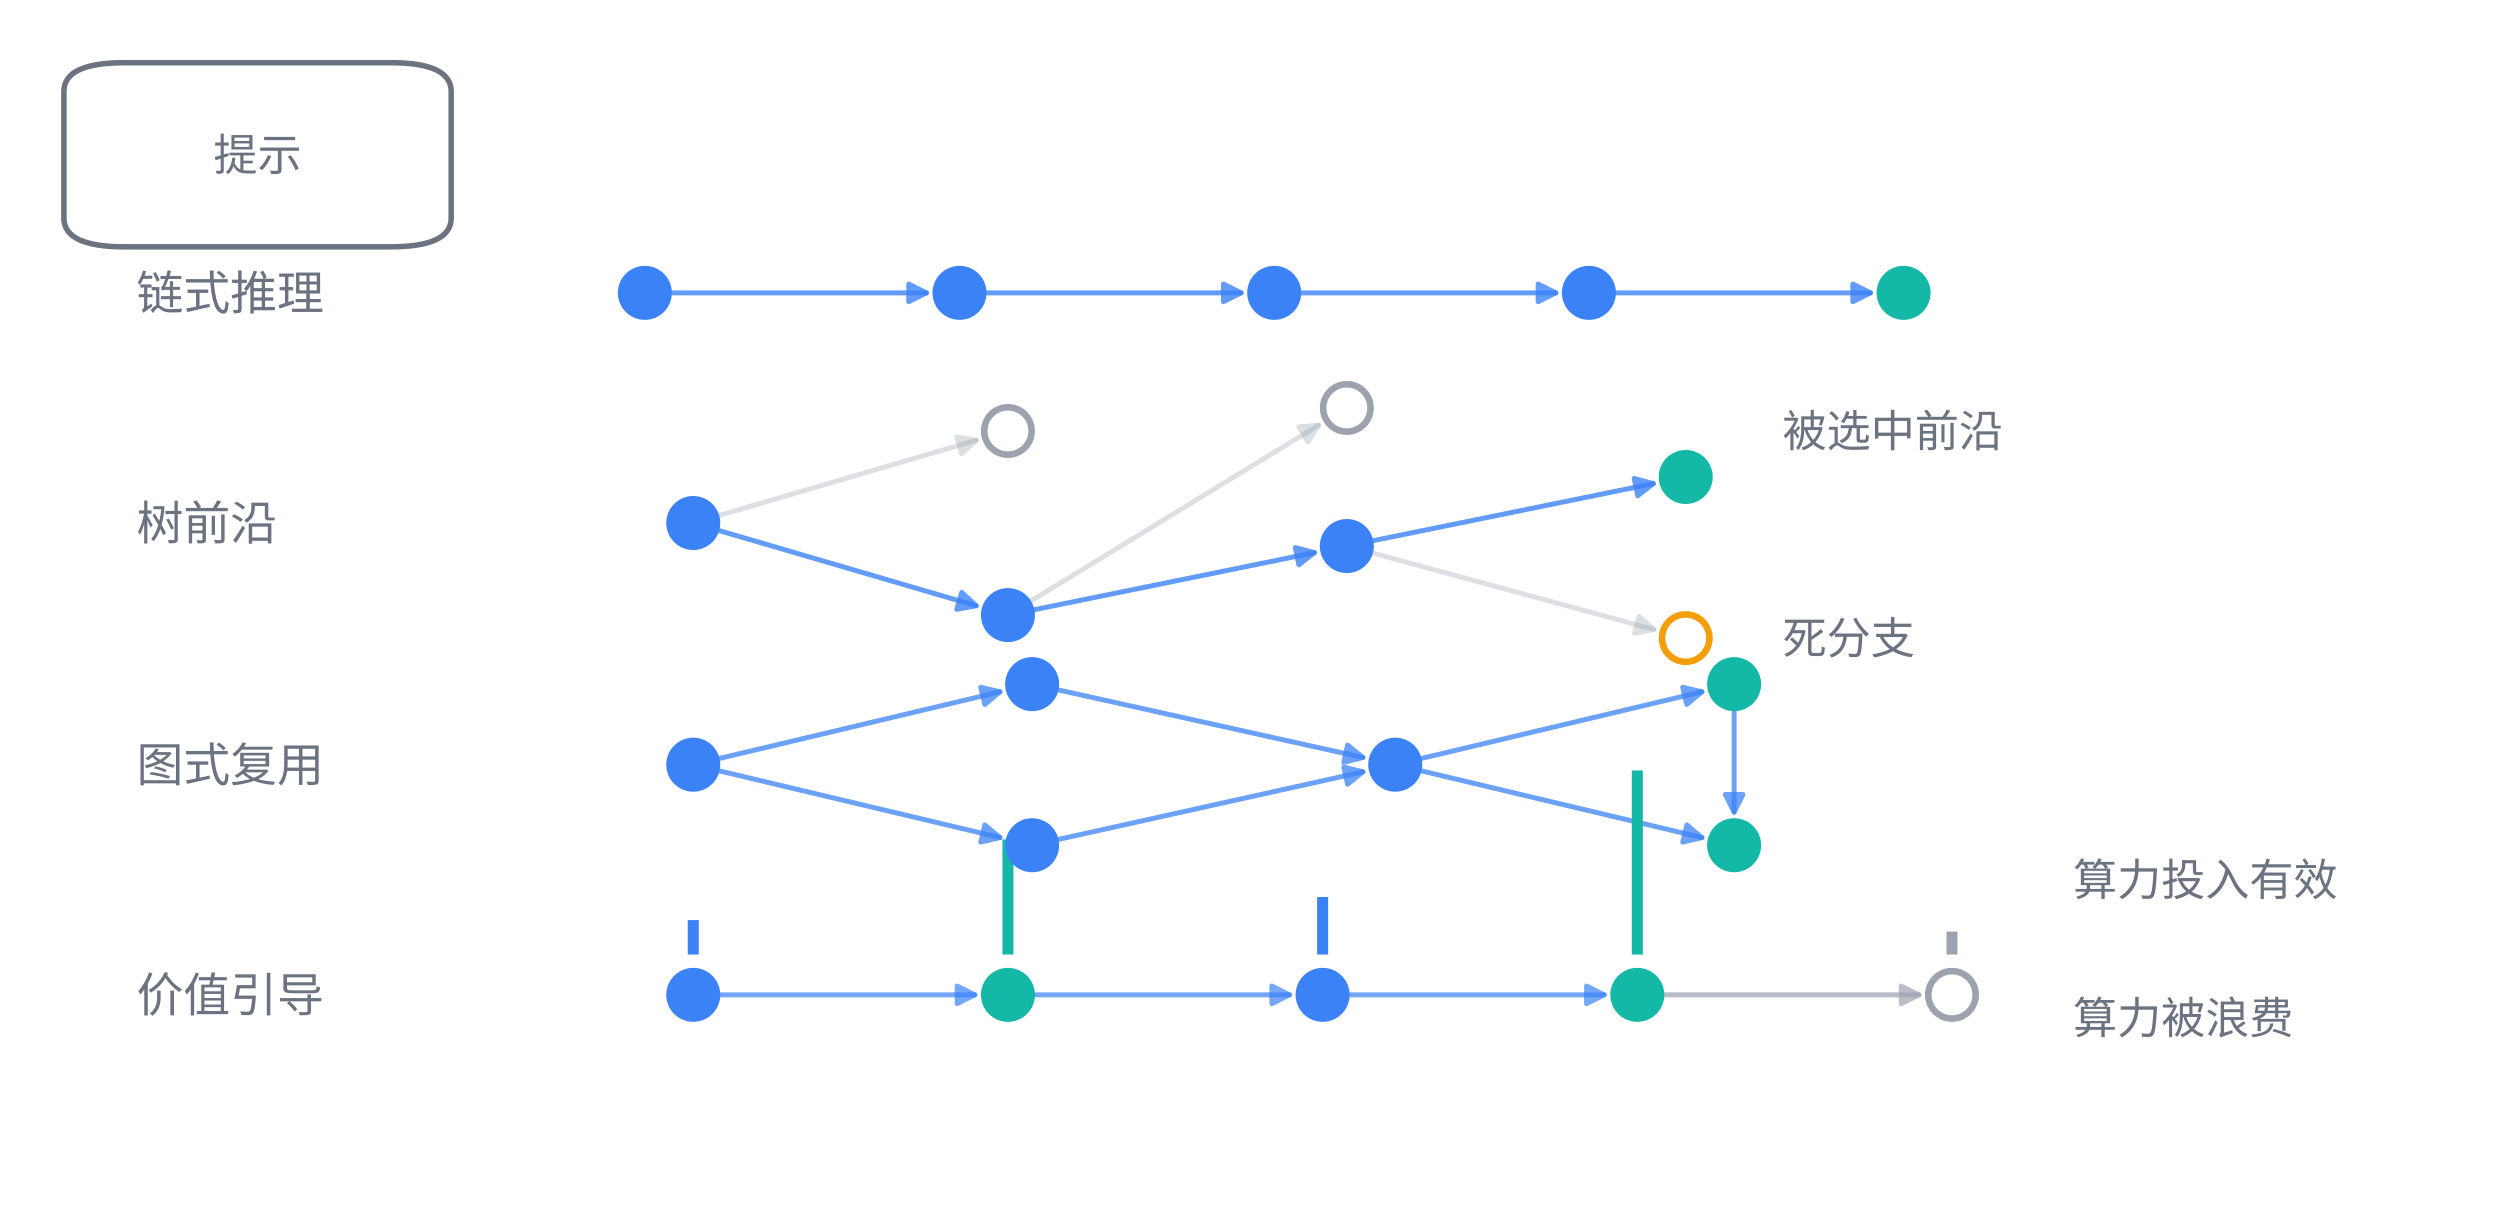
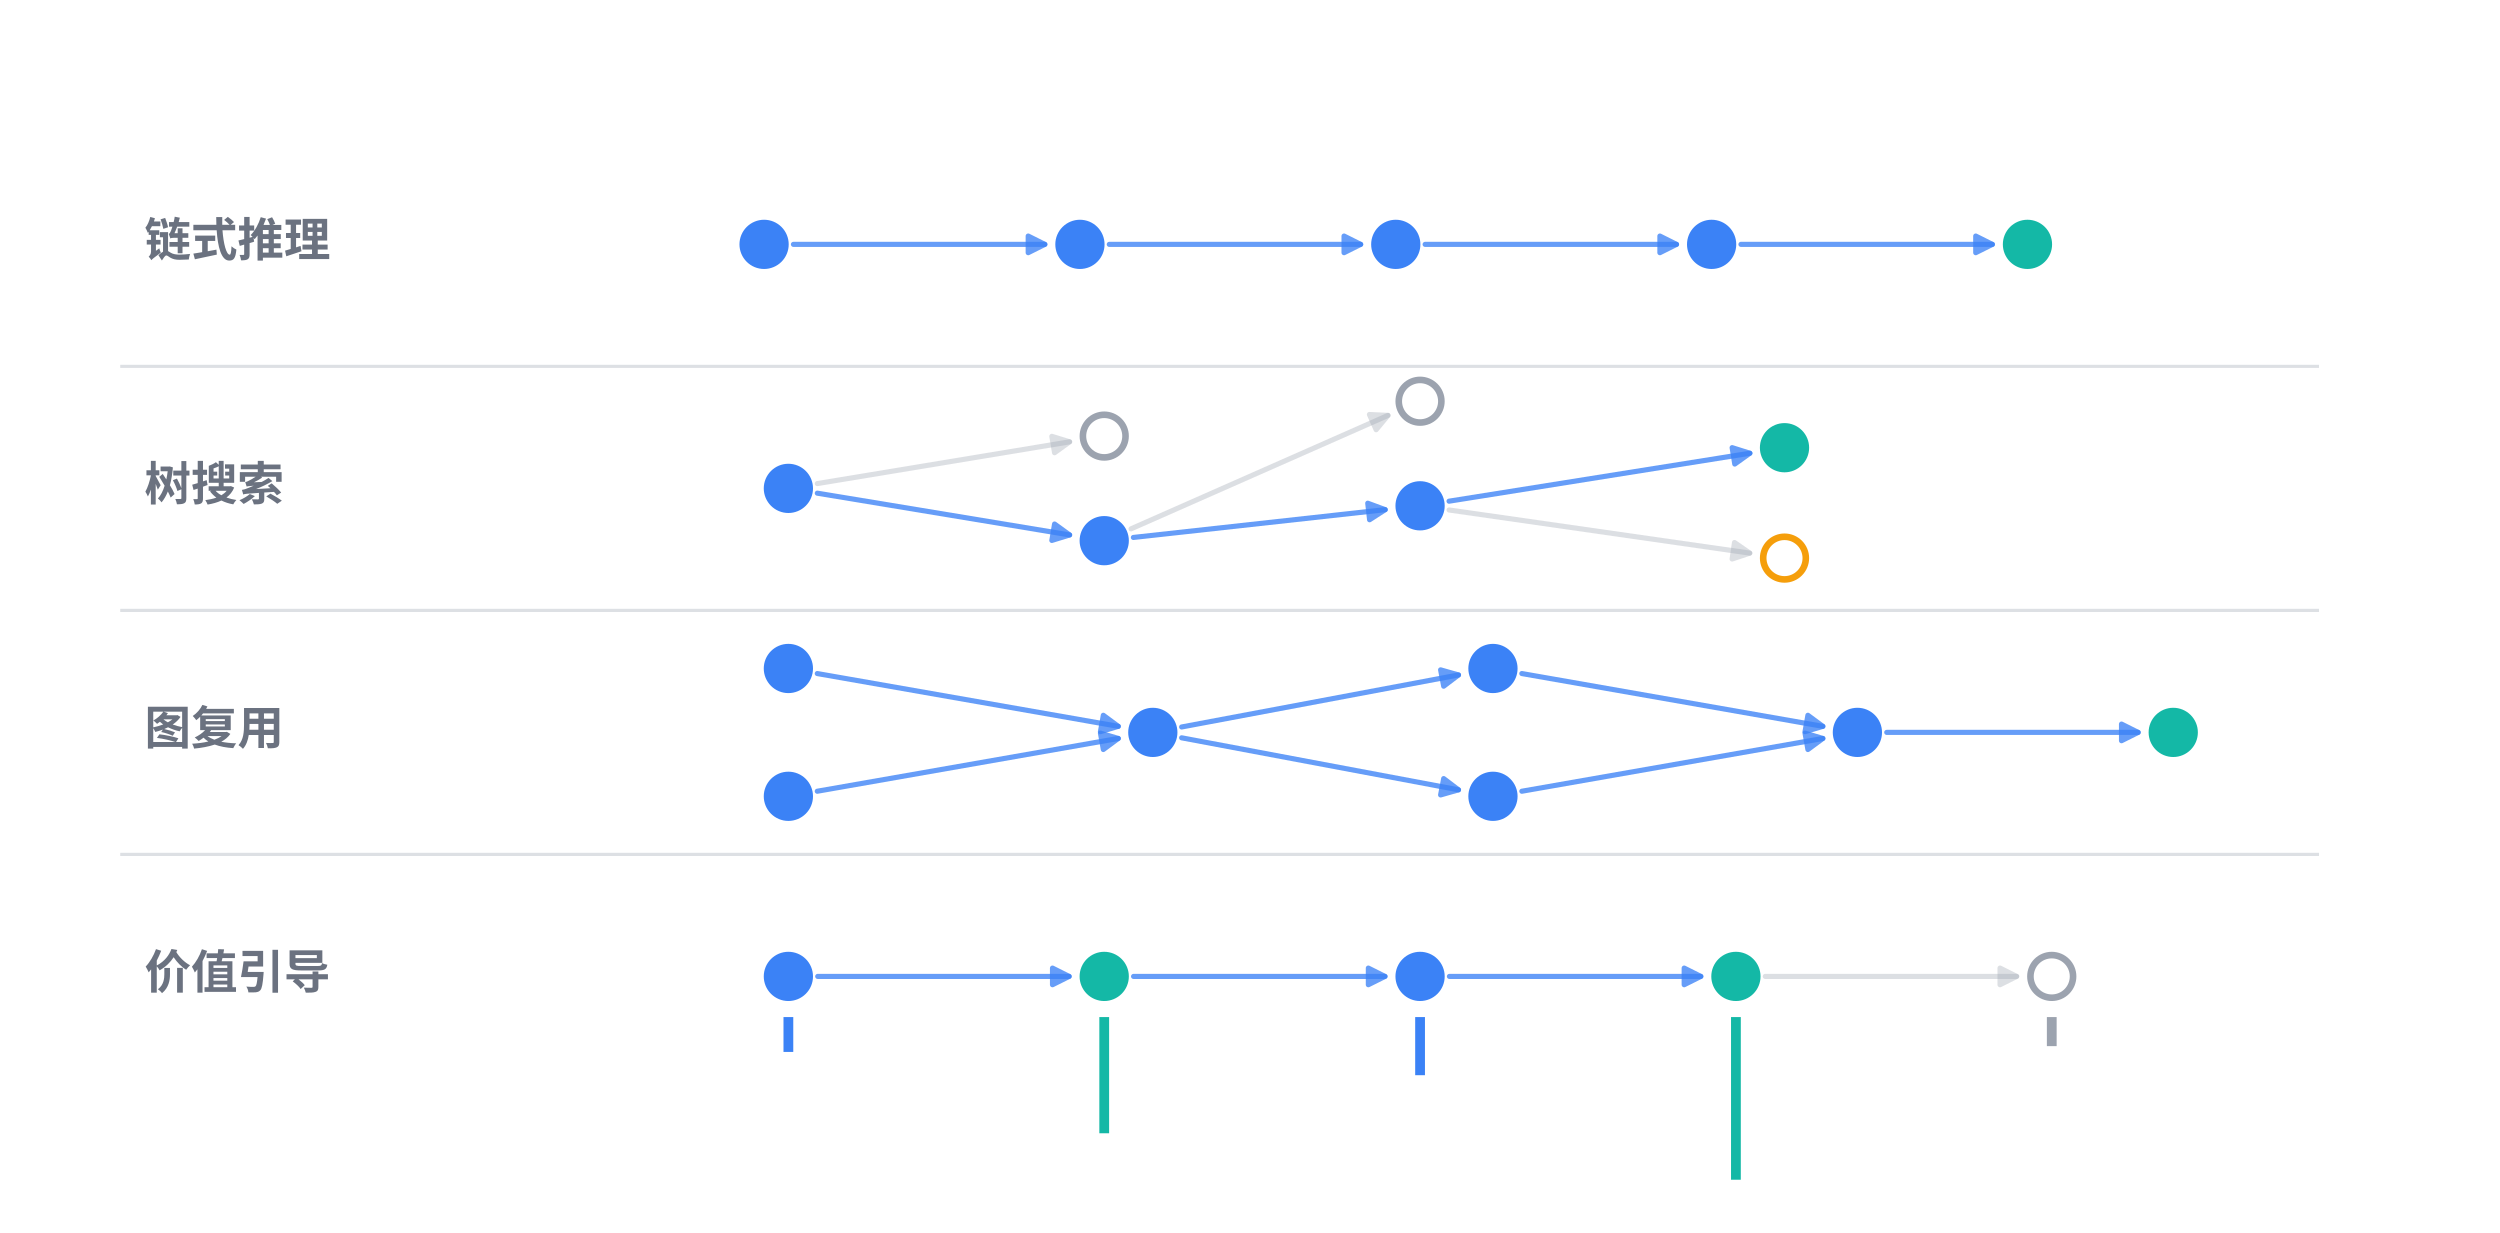
- <svg xmlns="http://www.w3.org/2000/svg" xmlns:xlink="http://www.w3.org/1999/xlink" width="453.6pt" height="223.2pt" viewBox="0 0 453.6 223.2" version="1.1">
+ <svg xmlns="http://www.w3.org/2000/svg" xmlns:xlink="http://www.w3.org/1999/xlink" width="511.2pt" height="252pt" viewBox="0 0 511.2 252" version="1.1">
  <defs>
    <style type="text/css">*{stroke-linejoin: round; stroke-linecap: butt}</style>
  </defs>
  <g id="figure_1">
    <g id="patch_1">
-       <path d="M 0 223.2 L 453.6 223.2 L 453.6 0 L 0 0 L 0 223.2 z " style="fill: none" />
+       <path d="M 0 252 L 511.2 252 L 511.2 0 L 0 0 L 0 252 z " style="fill: none" />
    </g>
    <g id="axes_1">
+       <g id="LineCollection_1">
+         <path d="M 24.588 74.916 L 474.192 74.916 " clip-path="url(#pc2c313f5b4)" style="fill: none; stroke: #d1d5db; stroke-opacity: 0.75; stroke-width: 0.65" />
+       </g>
+       <g id="LineCollection_2">
+         <path d="M 24.588 124.812 L 474.192 124.812 " clip-path="url(#pc2c313f5b4)" style="fill: none; stroke: #d1d5db; stroke-opacity: 0.75; stroke-width: 0.65" />
+       </g>
+       <g id="LineCollection_3">
+         <path d="M 24.588 174.708 L 474.192 174.708 " clip-path="url(#pc2c313f5b4)" style="fill: none; stroke: #d1d5db; stroke-opacity: 0.75; stroke-width: 0.65" />
+       </g>
      <g id="patch_2">
-         <path d="M 22.572 44.784 L 70.884 44.784 Q 81.864 44.784 81.864 39.564 L 81.864 16.596 Q 81.864 11.376 70.884 11.376 L 22.572 11.376 Q 11.592 11.376 11.592 16.596 L 11.592 39.564 Q 11.592 44.784 22.572 44.784 L 22.572 44.784 z " clip-path="url(#pc32563b560)" style="fill: none; stroke: #6b7280; stroke-linejoin: miter" />
+         <path d="M 162.244 49.968 Q 188.532 49.968 213.647 49.968 " clip-path="url(#pc2c313f5b4)" style="fill: none; opacity: 0.78; stroke: #3b82f6; stroke-width: 1.05; stroke-linecap: round" />
+         <path d="M 210.247 48.268 L 213.647 49.968 L 210.247 51.668 z " clip-path="url(#pc2c313f5b4)" style="fill: #3b82f6; opacity: 0.78; stroke: #3b82f6; stroke-width: 1.05; stroke-linecap: round" />
      </g>
      <g id="patch_3">
-         <path d="M 122.001 53.136 Q 145.548 53.136 168.088 53.136 " clip-path="url(#pc32563b560)" style="fill: none; opacity: 0.8; stroke: #3b82f6; stroke-width: 0.9; stroke-linecap: round" />
-         <path d="M 164.888 51.536 L 168.088 53.136 L 164.888 54.736 z " clip-path="url(#pc32563b560)" style="fill: #3b82f6; opacity: 0.8; stroke: #3b82f6; stroke-width: 0.9; stroke-linecap: round" />
+         <path d="M 226.828 49.968 Q 253.116 49.968 278.231 49.968 " clip-path="url(#pc2c313f5b4)" style="fill: none; opacity: 0.78; stroke: #3b82f6; stroke-width: 1.05; stroke-linecap: round" />
+         <path d="M 274.831 48.268 L 278.231 49.968 L 274.831 51.668 z " clip-path="url(#pc2c313f5b4)" style="fill: #3b82f6; opacity: 0.78; stroke: #3b82f6; stroke-width: 1.05; stroke-linecap: round" />
      </g>
      <g id="patch_4">
-         <path d="M 179.097 53.136 Q 202.644 53.136 225.184 53.136 " clip-path="url(#pc32563b560)" style="fill: none; opacity: 0.8; stroke: #3b82f6; stroke-width: 0.9; stroke-linecap: round" />
-         <path d="M 221.984 51.536 L 225.184 53.136 L 221.984 54.736 z " clip-path="url(#pc32563b560)" style="fill: #3b82f6; opacity: 0.8; stroke: #3b82f6; stroke-width: 0.9; stroke-linecap: round" />
+         <path d="M 291.412 49.968 Q 317.7 49.968 342.815 49.968 " clip-path="url(#pc2c313f5b4)" style="fill: none; opacity: 0.78; stroke: #3b82f6; stroke-width: 1.05; stroke-linecap: round" />
+         <path d="M 339.415 48.268 L 342.815 49.968 L 339.415 51.668 z " clip-path="url(#pc2c313f5b4)" style="fill: #3b82f6; opacity: 0.78; stroke: #3b82f6; stroke-width: 1.05; stroke-linecap: round" />
      </g>
      <g id="patch_5">
-         <path d="M 236.193 53.136 Q 259.74 53.136 282.28 53.136 " clip-path="url(#pc32563b560)" style="fill: none; opacity: 0.8; stroke: #3b82f6; stroke-width: 0.9; stroke-linecap: round" />
-         <path d="M 279.08 51.536 L 282.28 53.136 L 279.08 54.736 z " clip-path="url(#pc32563b560)" style="fill: #3b82f6; opacity: 0.8; stroke: #3b82f6; stroke-width: 0.9; stroke-linecap: round" />
+         <path d="M 355.996 49.968 Q 382.284 49.968 407.399 49.968 " clip-path="url(#pc2c313f5b4)" style="fill: none; opacity: 0.78; stroke: #3b82f6; stroke-width: 1.05; stroke-linecap: round" />
+         <path d="M 403.999 48.268 L 407.399 49.968 L 403.999 51.668 z " clip-path="url(#pc2c313f5b4)" style="fill: #3b82f6; opacity: 0.78; stroke: #3b82f6; stroke-width: 1.05; stroke-linecap: round" />
      </g>
      <g id="patch_6">
-         <path d="M 293.289 53.136 Q 316.836 53.136 339.376 53.136 " clip-path="url(#pc32563b560)" style="fill: none; opacity: 0.8; stroke: #3b82f6; stroke-width: 0.9; stroke-linecap: round" />
-         <path d="M 336.176 51.536 L 339.376 53.136 L 336.176 54.736 z " clip-path="url(#pc32563b560)" style="fill: #3b82f6; opacity: 0.8; stroke: #3b82f6; stroke-width: 0.9; stroke-linecap: round" />
+         <path d="M 167.125 98.884 Q 193.499 94.518 218.715 90.344 " clip-path="url(#pc2c313f5b4)" style="fill: none; opacity: 0.35; stroke: #9ca3af; stroke-width: 1.05; stroke-linecap: round" />
+         <path d="M 215.083 89.222 L 218.715 90.344 L 215.638 92.576 z " clip-path="url(#pc2c313f5b4)" style="fill: #9ca3af; opacity: 0.35; stroke: #9ca3af; stroke-width: 1.05; stroke-linecap: round" />
      </g>
      <g id="patch_7">
-         <path d="M 130.583 93.492 Q 154.333 86.544 177.117 79.878 " clip-path="url(#pc32563b560)" style="fill: none; opacity: 0.35; stroke: #9ca3af; stroke-width: 0.9; stroke-linecap: round" />
-         <path d="M 173.596 79.241 L 177.117 79.878 L 174.495 82.312 z " clip-path="url(#pc32563b560)" style="fill: #9ca3af; opacity: 0.35; stroke: #9ca3af; stroke-width: 0.9; stroke-linecap: round" />
+         <path d="M 167.125 100.844 Q 193.499 105.21 218.715 109.384 " clip-path="url(#pc2c313f5b4)" style="fill: none; opacity: 0.78; stroke: #3b82f6; stroke-width: 1.05; stroke-linecap: round" />
+         <path d="M 215.638 107.152 L 218.715 109.384 L 215.083 110.506 z " clip-path="url(#pc2c313f5b4)" style="fill: #3b82f6; opacity: 0.78; stroke: #3b82f6; stroke-width: 1.05; stroke-linecap: round" />
      </g>
      <g id="patch_8">
-         <path d="M 130.583 96.3 Q 154.333 103.248 177.117 109.914 " clip-path="url(#pc32563b560)" style="fill: none; opacity: 0.8; stroke: #3b82f6; stroke-width: 0.9; stroke-linecap: round" />
-         <path d="M 174.495 107.48 L 177.117 109.914 L 173.596 110.551 z " clip-path="url(#pc32563b560)" style="fill: #3b82f6; opacity: 0.8; stroke: #3b82f6; stroke-width: 0.9; stroke-linecap: round" />
+         <path d="M 231.283 108.132 Q 258.087 96.299 283.816 84.94 " clip-path="url(#pc2c313f5b4)" style="fill: none; opacity: 0.35; stroke: #9ca3af; stroke-width: 1.05; stroke-linecap: round" />
+         <path d="M 280.019 84.758 L 283.816 84.94 L 281.392 87.868 z " clip-path="url(#pc2c313f5b4)" style="fill: #9ca3af; opacity: 0.35; stroke: #9ca3af; stroke-width: 1.05; stroke-linecap: round" />
      </g>
      <g id="patch_9">
-         <path d="M 187.147 108.992 Q 213.625 92.807 239.245 77.147 " clip-path="url(#pc32563b560)" style="fill: none; opacity: 0.35; stroke: #9ca3af; stroke-width: 0.9; stroke-linecap: round" />
-         <path d="M 235.68 77.451 L 239.245 77.147 L 237.349 80.181 z " clip-path="url(#pc32563b560)" style="fill: #9ca3af; opacity: 0.35; stroke: #9ca3af; stroke-width: 0.9; stroke-linecap: round" />
+         <path d="M 231.756 109.898 Q 258.084 106.992 283.245 104.215 " clip-path="url(#pc2c313f5b4)" style="fill: none; opacity: 0.78; stroke: #3b82f6; stroke-width: 1.05; stroke-linecap: round" />
+         <path d="M 279.679 102.898 L 283.245 104.215 L 280.052 106.278 z " clip-path="url(#pc2c313f5b4)" style="fill: #3b82f6; opacity: 0.78; stroke: #3b82f6; stroke-width: 1.05; stroke-linecap: round" />
      </g>
      <g id="patch_10">
-         <path d="M 187.778 110.602 Q 213.622 105.336 238.481 100.272 " clip-path="url(#pc32563b560)" style="fill: none; opacity: 0.8; stroke: #3b82f6; stroke-width: 0.9; stroke-linecap: round" />
-         <path d="M 235.026 99.343 L 238.481 100.272 L 235.665 102.478 z " clip-path="url(#pc32563b560)" style="fill: #3b82f6; opacity: 0.8; stroke: #3b82f6; stroke-width: 0.9; stroke-linecap: round" />
+         <path d="M 296.302 102.483 Q 327.637 97.488 357.813 92.677 " clip-path="url(#pc2c313f5b4)" style="fill: none; opacity: 0.78; stroke: #3b82f6; stroke-width: 1.05; stroke-linecap: round" />
+         <path d="M 354.187 91.534 L 357.813 92.677 L 354.723 94.891 z " clip-path="url(#pc2c313f5b4)" style="fill: #3b82f6; opacity: 0.78; stroke: #3b82f6; stroke-width: 1.05; stroke-linecap: round" />
      </g>
      <g id="patch_11">
-         <path d="M 249.266 98.074 Q 275.11 92.808 299.969 87.744 " clip-path="url(#pc32563b560)" style="fill: none; opacity: 0.8; stroke: #3b82f6; stroke-width: 0.9; stroke-linecap: round" />
-         <path d="M 296.514 86.815 L 299.969 87.744 L 297.153 89.95 z " clip-path="url(#pc32563b560)" style="fill: #3b82f6; opacity: 0.8; stroke: #3b82f6; stroke-width: 0.9; stroke-linecap: round" />
+         <path d="M 296.312 104.28 Q 327.634 108.774 357.794 113.101 " clip-path="url(#pc2c313f5b4)" style="fill: none; opacity: 0.35; stroke: #9ca3af; stroke-width: 1.05; stroke-linecap: round" />
+         <path d="M 354.67 110.935 L 357.794 113.101 L 354.187 114.301 z " clip-path="url(#pc2c313f5b4)" style="fill: #9ca3af; opacity: 0.35; stroke: #9ca3af; stroke-width: 1.05; stroke-linecap: round" />
      </g>
      <g id="patch_12">
-         <path d="M 249.191 100.382 Q 275.111 107.424 300.06 114.202 " clip-path="url(#pc32563b560)" style="fill: none; opacity: 0.35; stroke: #9ca3af; stroke-width: 0.9; stroke-linecap: round" />
-         <path d="M 297.392 111.819 L 300.06 114.202 L 296.553 114.907 z " clip-path="url(#pc32563b560)" style="fill: #9ca3af; opacity: 0.35; stroke: #9ca3af; stroke-width: 0.9; stroke-linecap: round" />
+         <path d="M 167.116 137.728 Q 198.468 143.226 228.663 148.521 " clip-path="url(#pc2c313f5b4)" style="fill: none; opacity: 0.78; stroke: #3b82f6; stroke-width: 1.05; stroke-linecap: round" />
+         <path d="M 225.608 146.259 L 228.663 148.521 L 225.02 149.608 z " clip-path="url(#pc2c313f5b4)" style="fill: #3b82f6; opacity: 0.78; stroke: #3b82f6; stroke-width: 1.05; stroke-linecap: round" />
      </g>
      <g id="patch_13">
-         <path d="M 130.652 137.587 Q 156.531 131.435 181.431 125.517 " clip-path="url(#pc32563b560)" style="fill: none; opacity: 0.75; stroke: #3b82f6; stroke-width: 0.9; stroke-linecap: round" />
-         <path d="M 177.947 124.7 L 181.431 125.517 L 178.687 127.813 z " clip-path="url(#pc32563b560)" style="fill: #3b82f6; opacity: 0.75; stroke: #3b82f6; stroke-width: 0.9; stroke-linecap: round" />
+         <path d="M 167.116 161.792 Q 198.468 156.294 228.663 150.999 " clip-path="url(#pc2c313f5b4)" style="fill: none; opacity: 0.78; stroke: #3b82f6; stroke-width: 1.05; stroke-linecap: round" />
+         <path d="M 225.02 149.912 L 228.663 150.999 L 225.608 153.261 z " clip-path="url(#pc2c313f5b4)" style="fill: #3b82f6; opacity: 0.78; stroke: #3b82f6; stroke-width: 1.05; stroke-linecap: round" />
      </g>
      <g id="patch_14">
-         <path d="M 130.652 139.901 Q 156.531 146.053 181.431 151.971 " clip-path="url(#pc32563b560)" style="fill: none; opacity: 0.75; stroke: #3b82f6; stroke-width: 0.9; stroke-linecap: round" />
-         <path d="M 178.687 149.675 L 181.431 151.971 L 177.947 152.788 z " clip-path="url(#pc32563b560)" style="fill: #3b82f6; opacity: 0.75; stroke: #3b82f6; stroke-width: 0.9; stroke-linecap: round" />
+         <path d="M 241.624 148.652 Q 270.505 143.226 298.232 138.016 " clip-path="url(#pc2c313f5b4)" style="fill: none; opacity: 0.78; stroke: #3b82f6; stroke-width: 1.05; stroke-linecap: round" />
+         <path d="M 294.577 136.973 L 298.232 138.016 L 295.205 140.315 z " clip-path="url(#pc2c313f5b4)" style="fill: #3b82f6; opacity: 0.78; stroke: #3b82f6; stroke-width: 1.05; stroke-linecap: round" />
      </g>
      <g id="patch_15">
-         <path d="M 192.149 125.21 Q 220.21 131.436 247.288 137.443 " clip-path="url(#pc32563b560)" style="fill: none; opacity: 0.75; stroke: #3b82f6; stroke-width: 0.9; stroke-linecap: round" />
-         <path d="M 244.511 135.188 L 247.288 137.443 L 243.818 138.312 z " clip-path="url(#pc32563b560)" style="fill: #3b82f6; opacity: 0.75; stroke: #3b82f6; stroke-width: 0.9; stroke-linecap: round" />
+         <path d="M 241.624 150.868 Q 270.505 156.294 298.232 161.504 " clip-path="url(#pc2c313f5b4)" style="fill: none; opacity: 0.78; stroke: #3b82f6; stroke-width: 1.05; stroke-linecap: round" />
+         <path d="M 295.205 159.205 L 298.232 161.504 L 294.577 162.547 z " clip-path="url(#pc2c313f5b4)" style="fill: #3b82f6; opacity: 0.78; stroke: #3b82f6; stroke-width: 1.05; stroke-linecap: round" />
      </g>
      <g id="patch_16">
-         <path d="M 192.149 152.278 Q 220.21 146.052 247.288 140.045 " clip-path="url(#pc32563b560)" style="fill: none; opacity: 0.75; stroke: #3b82f6; stroke-width: 0.9; stroke-linecap: round" />
-         <path d="M 243.818 139.176 L 247.288 140.045 L 244.511 142.3 z " clip-path="url(#pc32563b560)" style="fill: #3b82f6; opacity: 0.75; stroke: #3b82f6; stroke-width: 0.9; stroke-linecap: round" />
+         <path d="M 311.188 137.728 Q 342.54 143.226 372.735 148.521 " clip-path="url(#pc2c313f5b4)" style="fill: none; opacity: 0.78; stroke: #3b82f6; stroke-width: 1.05; stroke-linecap: round" />
+         <path d="M 369.68 146.259 L 372.735 148.521 L 369.092 149.608 z " clip-path="url(#pc2c313f5b4)" style="fill: #3b82f6; opacity: 0.78; stroke: #3b82f6; stroke-width: 1.05; stroke-linecap: round" />
      </g>
      <g id="patch_17">
-         <path d="M 258.02 137.587 Q 283.899 131.435 308.799 125.517 " clip-path="url(#pc32563b560)" style="fill: none; opacity: 0.75; stroke: #3b82f6; stroke-width: 0.9; stroke-linecap: round" />
-         <path d="M 305.315 124.7 L 308.799 125.517 L 306.055 127.813 z " clip-path="url(#pc32563b560)" style="fill: #3b82f6; opacity: 0.75; stroke: #3b82f6; stroke-width: 0.9; stroke-linecap: round" />
+         <path d="M 311.188 161.792 Q 342.54 156.294 372.735 150.999 " clip-path="url(#pc2c313f5b4)" style="fill: none; opacity: 0.78; stroke: #3b82f6; stroke-width: 1.05; stroke-linecap: round" />
+         <path d="M 369.092 149.912 L 372.735 150.999 L 369.68 153.261 z " clip-path="url(#pc2c313f5b4)" style="fill: #3b82f6; opacity: 0.78; stroke: #3b82f6; stroke-width: 1.05; stroke-linecap: round" />
      </g>
      <g id="patch_18">
-         <path d="M 258.02 139.901 Q 283.899 146.053 308.799 151.971 " clip-path="url(#pc32563b560)" style="fill: none; opacity: 0.75; stroke: #3b82f6; stroke-width: 0.9; stroke-linecap: round" />
-         <path d="M 306.055 149.675 L 308.799 151.971 L 305.315 152.788 z " clip-path="url(#pc32563b560)" style="fill: #3b82f6; opacity: 0.75; stroke: #3b82f6; stroke-width: 0.9; stroke-linecap: round" />
+         <path d="M 385.804 149.76 Q 412.092 149.76 437.207 149.76 " clip-path="url(#pc2c313f5b4)" style="fill: none; opacity: 0.78; stroke: #3b82f6; stroke-width: 1.05; stroke-linecap: round" />
+         <path d="M 433.807 148.06 L 437.207 149.76 L 433.807 151.46 z " clip-path="url(#pc2c313f5b4)" style="fill: #3b82f6; opacity: 0.78; stroke: #3b82f6; stroke-width: 1.05; stroke-linecap: round" />
      </g>
      <g id="patch_19">
-         <path d="M 314.64 129.127 Q 314.64 138.743 314.64 147.352 " clip-path="url(#pc32563b560)" style="fill: none; opacity: 0.75; stroke: #3b82f6; stroke-width: 0.9; stroke-linecap: round" />
-         <path d="M 316.24 144.152 L 314.64 147.352 L 313.04 144.152 z " clip-path="url(#pc32563b560)" style="fill: #3b82f6; opacity: 0.75; stroke: #3b82f6; stroke-width: 0.9; stroke-linecap: round" />
+         <path d="M 167.212 199.656 Q 193.5 199.656 218.615 199.656 " clip-path="url(#pc2c313f5b4)" style="fill: none; opacity: 0.78; stroke: #3b82f6; stroke-width: 1.05; stroke-linecap: round" />
+         <path d="M 215.215 197.956 L 218.615 199.656 L 215.215 201.356 z " clip-path="url(#pc2c313f5b4)" style="fill: #3b82f6; opacity: 0.78; stroke: #3b82f6; stroke-width: 1.05; stroke-linecap: round" />
      </g>
      <g id="patch_20">
-         <path d="M 130.785 180.504 Q 154.332 180.504 176.872 180.504 " clip-path="url(#pc32563b560)" style="fill: none; opacity: 0.7; stroke: #3b82f6; stroke-width: 0.9; stroke-linecap: round" />
-         <path d="M 173.672 178.904 L 176.872 180.504 L 173.672 182.104 z " clip-path="url(#pc32563b560)" style="fill: #3b82f6; opacity: 0.7; stroke: #3b82f6; stroke-width: 0.9; stroke-linecap: round" />
+         <path d="M 231.796 199.656 Q 258.084 199.656 283.199 199.656 " clip-path="url(#pc2c313f5b4)" style="fill: none; opacity: 0.78; stroke: #3b82f6; stroke-width: 1.05; stroke-linecap: round" />
+         <path d="M 279.799 197.956 L 283.199 199.656 L 279.799 201.356 z " clip-path="url(#pc2c313f5b4)" style="fill: #3b82f6; opacity: 0.78; stroke: #3b82f6; stroke-width: 1.05; stroke-linecap: round" />
      </g>
      <g id="patch_21">
-         <path d="M 187.881 180.504 Q 211.428 180.504 233.968 180.504 " clip-path="url(#pc32563b560)" style="fill: none; opacity: 0.7; stroke: #3b82f6; stroke-width: 0.9; stroke-linecap: round" />
-         <path d="M 230.768 178.904 L 233.968 180.504 L 230.768 182.104 z " clip-path="url(#pc32563b560)" style="fill: #3b82f6; opacity: 0.7; stroke: #3b82f6; stroke-width: 0.9; stroke-linecap: round" />
+         <path d="M 296.38 199.656 Q 322.668 199.656 347.783 199.656 " clip-path="url(#pc2c313f5b4)" style="fill: none; opacity: 0.78; stroke: #3b82f6; stroke-width: 1.05; stroke-linecap: round" />
+         <path d="M 344.383 197.956 L 347.783 199.656 L 344.383 201.356 z " clip-path="url(#pc2c313f5b4)" style="fill: #3b82f6; opacity: 0.78; stroke: #3b82f6; stroke-width: 1.05; stroke-linecap: round" />
      </g>
      <g id="patch_22">
-         <path d="M 244.977 180.504 Q 268.524 180.504 291.064 180.504 " clip-path="url(#pc32563b560)" style="fill: none; opacity: 0.7; stroke: #3b82f6; stroke-width: 0.9; stroke-linecap: round" />
-         <path d="M 287.864 178.904 L 291.064 180.504 L 287.864 182.104 z " clip-path="url(#pc32563b560)" style="fill: #3b82f6; opacity: 0.7; stroke: #3b82f6; stroke-width: 0.9; stroke-linecap: round" />
-       </g>
-       <g id="patch_23">
-         <path d="M 302.073 180.504 Q 325.62 180.504 348.16 180.504 " clip-path="url(#pc32563b560)" style="fill: none; opacity: 0.7; stroke: #9ca3af; stroke-width: 0.9; stroke-linecap: round" />
-         <path d="M 344.96 178.904 L 348.16 180.504 L 344.96 182.104 z " clip-path="url(#pc32563b560)" style="fill: #9ca3af; opacity: 0.7; stroke: #9ca3af; stroke-width: 0.9; stroke-linecap: round" />
-       </g>
-       <g id="LineCollection_1">
-         <path d="M 125.784 173.196 L 125.784 166.932 " clip-path="url(#pc32563b560)" style="fill: none; stroke: #3b82f6; stroke-width: 2" />
-       </g>
-       <g id="LineCollection_2">
-         <path d="M 182.88 173.196 L 182.88 152.316 " clip-path="url(#pc32563b560)" style="fill: none; stroke: #14b8a6; stroke-width: 2" />
-       </g>
-       <g id="LineCollection_3">
-         <path d="M 239.976 173.196 L 239.976 162.756 " clip-path="url(#pc32563b560)" style="fill: none; stroke: #3b82f6; stroke-width: 2" />
+         <path d="M 360.964 199.656 Q 387.252 199.656 412.367 199.656 " clip-path="url(#pc2c313f5b4)" style="fill: none; opacity: 0.35; stroke: #9ca3af; stroke-width: 1.05; stroke-linecap: round" />
+         <path d="M 408.967 197.956 L 412.367 199.656 L 408.967 201.356 z " clip-path="url(#pc2c313f5b4)" style="fill: #9ca3af; opacity: 0.35; stroke: #9ca3af; stroke-width: 1.05; stroke-linecap: round" />
+       </g>
+       <g id="text_1">
+         <text style="font-weight: 700; font-size: 9.5px; font-family: 'PingFang SC', 'Heiti SC', 'STHeiti', 'Noto Sans CJK SC', 'Microsoft YaHei', 'SimHei', 'Arial Unicode MS', 'DejaVu Sans', sans-serif; text-anchor: start; fill: #6b7280" x="29.556" y="52.422" transform="rotate(-0 29.556 52.42167)">链式推理</text>
+       </g>
+       <g id="text_2">
+         <text style="font-weight: 700; font-size: 9.5px; font-family: 'PingFang SC', 'Heiti SC', 'STHeiti', 'Noto Sans CJK SC', 'Microsoft YaHei', 'SimHei', 'Arial Unicode MS', 'DejaVu Sans', sans-serif; text-anchor: start; fill: #6b7280" x="29.556" y="102.318" transform="rotate(-0 29.556 102.3177)">树搜索</text>
+       </g>
+       <g id="text_3">
+         <text style="font-weight: 700; font-size: 9.5px; font-family: 'PingFang SC', 'Heiti SC', 'STHeiti', 'Noto Sans CJK SC', 'Microsoft YaHei', 'SimHei', 'Arial Unicode MS', 'DejaVu Sans', sans-serif; text-anchor: start; fill: #6b7280" x="29.556" y="152.214" transform="rotate(-0 29.556 152.2137)">图复用</text>
+       </g>
+       <g id="text_4">
+         <text style="font-weight: 700; font-size: 9.5px; font-family: 'PingFang SC', 'Heiti SC', 'STHeiti', 'Noto Sans CJK SC', 'Microsoft YaHei', 'SimHei', 'Arial Unicode MS', 'DejaVu Sans', sans-serif; text-anchor: start; fill: #6b7280" x="29.556" y="202.14" transform="rotate(-0 29.556 202.1401)">价值引导</text>
      </g>
      <g id="LineCollection_4">
-         <path d="M 297.072 173.196 L 297.072 139.788 " clip-path="url(#pc32563b560)" style="fill: none; stroke: #14b8a6; stroke-width: 2" />
+         <path d="M 161.208 215.1 L 161.208 207.972 " clip-path="url(#pc2c313f5b4)" style="fill: none; stroke: #3b82f6; stroke-width: 2" />
      </g>
      <g id="LineCollection_5">
-         <path d="M 354.168 173.196 L 354.168 169.02 " clip-path="url(#pc32563b560)" style="fill: none; stroke: #9ca3af; stroke-width: 2" />
-       </g>
-       <g id="text_1">
-         <text style="font-size: 8px; font-family: 'PingFang SC', 'Heiti SC', 'STHeiti', 'Noto Sans CJK SC', 'Microsoft YaHei', 'SimHei', 'Arial Unicode MS', 'DejaVu Sans', sans-serif; text-anchor: middle; fill: #6b7280" x="46.728" y="30.96" transform="rotate(-0 46.728 30.96)">提示</text>
-       </g>
-       <g id="text_2">
-         <text style="font-size: 8.5px; font-family: 'PingFang SC', 'Heiti SC', 'STHeiti', 'Noto Sans CJK SC', 'Microsoft YaHei', 'SimHei', 'Arial Unicode MS', 'DejaVu Sans', sans-serif; text-anchor: start; fill: #6b7280" x="24.768" y="56.196" transform="rotate(-0 24.768 56.196)">链式推理</text>
-       </g>
-       <g id="text_3">
-         <text style="font-size: 8.5px; font-family: 'PingFang SC', 'Heiti SC', 'STHeiti', 'Noto Sans CJK SC', 'Microsoft YaHei', 'SimHei', 'Arial Unicode MS', 'DejaVu Sans', sans-serif; text-anchor: start; fill: #6b7280" x="24.768" y="97.956" transform="rotate(-0 24.768 97.956)">树前沿</text>
-       </g>
-       <g id="text_4">
-         <text style="font-size: 8.5px; font-family: 'PingFang SC', 'Heiti SC', 'STHeiti', 'Noto Sans CJK SC', 'Microsoft YaHei', 'SimHei', 'Arial Unicode MS', 'DejaVu Sans', sans-serif; text-anchor: start; fill: #6b7280" x="24.768" y="141.804" transform="rotate(-0 24.768 141.804)">图式复用</text>
-       </g>
-       <g id="text_5">
-         <text style="font-size: 8.5px; font-family: 'PingFang SC', 'Heiti SC', 'STHeiti', 'Noto Sans CJK SC', 'Microsoft YaHei', 'SimHei', 'Arial Unicode MS', 'DejaVu Sans', sans-serif; text-anchor: start; fill: #6b7280" x="24.768" y="183.564" transform="rotate(-0 24.768 183.564)">价值引导</text>
+         <path d="M 225.792 231.732 L 225.792 207.972 " clip-path="url(#pc2c313f5b4)" style="fill: none; stroke: #14b8a6; stroke-width: 2" />
+       </g>
+       <g id="LineCollection_6">
+         <path d="M 290.376 219.852 L 290.376 207.972 " clip-path="url(#pc2c313f5b4)" style="fill: none; stroke: #3b82f6; stroke-width: 2" />
+       </g>
+       <g id="LineCollection_7">
+         <path d="M 354.96 241.236 L 354.96 207.972 " clip-path="url(#pc2c313f5b4)" style="fill: none; stroke: #14b8a6; stroke-width: 2" />
+       </g>
+       <g id="LineCollection_8">
+         <path d="M 419.544 213.912 L 419.544 207.972 " clip-path="url(#pc2c313f5b4)" style="fill: none; stroke: #9ca3af; stroke-width: 2" />
      </g>
      <g id="PathCollection_1">
        <defs>
-           <path id="m1ccd23059d" d="M 0 4.301 C 1.141 4.301 2.235 3.848 3.041 3.041 C 3.848 2.235 4.301 1.141 4.301 0 C 4.301 -1.141 3.848 -2.235 3.041 -3.041 C 2.235 -3.848 1.141 -4.301 0 -4.301 C -1.141 -4.301 -2.235 -3.848 -3.041 -3.041 C -3.848 -2.235 -4.301 -1.141 -4.301 0 C -4.301 1.141 -3.848 2.235 -3.041 3.041 C -2.235 3.848 -1.141 4.301 0 4.301 z " style="stroke: #3b82f6; stroke-width: 1.2" />
+           <path id="m6c86a35306" d="M 0 4.359 C 1.156 4.359 2.265 3.9 3.082 3.082 C 3.9 2.265 4.359 1.156 4.359 0 C 4.359 -1.156 3.9 -2.265 3.082 -3.082 C 2.265 -3.9 1.156 -4.359 0 -4.359 C -1.156 -4.359 -2.265 -3.9 -3.082 -3.082 C -3.9 -2.265 -4.359 -1.156 -4.359 0 C -4.359 1.156 -3.9 2.265 -3.082 3.082 C -2.265 3.9 -1.156 4.359 0 4.359 z " style="stroke: #3b82f6; stroke-width: 1.35" />
        </defs>
-         <g clip-path="url(#pc32563b560)">
-           <use xlink:href="#m1ccd23059d" x="117" y="53.136" style="fill: #3b82f6; stroke: #3b82f6; stroke-width: 1.2" />
+         <g clip-path="url(#pc2c313f5b4)">
+           <use xlink:href="#m6c86a35306" x="156.24" y="49.968" style="fill: #3b82f6; stroke: #3b82f6; stroke-width: 1.35" />
        </g>
      </g>
      <g id="PathCollection_2">
-         <g clip-path="url(#pc32563b560)">
-           <use xlink:href="#m1ccd23059d" x="174.096" y="53.136" style="fill: #3b82f6; stroke: #3b82f6; stroke-width: 1.2" />
+         <g clip-path="url(#pc2c313f5b4)">
+           <use xlink:href="#m6c86a35306" x="220.824" y="49.968" style="fill: #3b82f6; stroke: #3b82f6; stroke-width: 1.35" />
        </g>
      </g>
      <g id="PathCollection_3">
-         <g clip-path="url(#pc32563b560)">
-           <use xlink:href="#m1ccd23059d" x="231.192" y="53.136" style="fill: #3b82f6; stroke: #3b82f6; stroke-width: 1.2" />
+         <g clip-path="url(#pc2c313f5b4)">
+           <use xlink:href="#m6c86a35306" x="285.408" y="49.968" style="fill: #3b82f6; stroke: #3b82f6; stroke-width: 1.35" />
        </g>
      </g>
      <g id="PathCollection_4">
-         <g clip-path="url(#pc32563b560)">
-           <use xlink:href="#m1ccd23059d" x="288.288" y="53.136" style="fill: #3b82f6; stroke: #3b82f6; stroke-width: 1.2" />
+         <g clip-path="url(#pc2c313f5b4)">
+           <use xlink:href="#m6c86a35306" x="349.992" y="49.968" style="fill: #3b82f6; stroke: #3b82f6; stroke-width: 1.35" />
        </g>
      </g>
      <g id="PathCollection_5">
        <defs>
-           <path id="m89342e3194" d="M 0 4.301 C 1.141 4.301 2.235 3.848 3.041 3.041 C 3.848 2.235 4.301 1.141 4.301 0 C 4.301 -1.141 3.848 -2.235 3.041 -3.041 C 2.235 -3.848 1.141 -4.301 0 -4.301 C -1.141 -4.301 -2.235 -3.848 -3.041 -3.041 C -3.848 -2.235 -4.301 -1.141 -4.301 0 C -4.301 1.141 -3.848 2.235 -3.041 3.041 C -2.235 3.848 -1.141 4.301 0 4.301 z " style="stroke: #14b8a6; stroke-width: 1.2" />
+           <path id="med28e32767" d="M 0 4.359 C 1.156 4.359 2.265 3.9 3.082 3.082 C 3.9 2.265 4.359 1.156 4.359 0 C 4.359 -1.156 3.9 -2.265 3.082 -3.082 C 2.265 -3.9 1.156 -4.359 0 -4.359 C -1.156 -4.359 -2.265 -3.9 -3.082 -3.082 C -3.9 -2.265 -4.359 -1.156 -4.359 0 C -4.359 1.156 -3.9 2.265 -3.082 3.082 C -2.265 3.9 -1.156 4.359 0 4.359 z " style="stroke: #14b8a6; stroke-width: 1.35" />
        </defs>
-         <g clip-path="url(#pc32563b560)">
-           <use xlink:href="#m89342e3194" x="345.384" y="53.136" style="fill: #14b8a6; stroke: #14b8a6; stroke-width: 1.2" />
+         <g clip-path="url(#pc2c313f5b4)">
+           <use xlink:href="#med28e32767" x="414.576" y="49.968" style="fill: #14b8a6; stroke: #14b8a6; stroke-width: 1.35" />
        </g>
      </g>
      <g id="PathCollection_6">
-         <g clip-path="url(#pc32563b560)">
-           <use xlink:href="#m1ccd23059d" x="125.784" y="94.896" style="fill: #3b82f6; stroke: #3b82f6; stroke-width: 1.2" />
+         <g clip-path="url(#pc2c313f5b4)">
+           <use xlink:href="#m6c86a35306" x="161.208" y="99.864" style="fill: #3b82f6; stroke: #3b82f6; stroke-width: 1.35" />
        </g>
      </g>
      <g id="PathCollection_7">
-         <path d="M 182.88 82.493 C 184.021 82.493 185.115 82.04 185.921 81.233 C 186.728 80.427 187.181 79.333 187.181 78.192 C 187.181 77.051 186.728 75.957 185.921 75.151 C 185.115 74.344 184.021 73.891 182.88 73.891 C 181.739 73.891 180.645 74.344 179.839 75.151 C 179.032 75.957 178.579 77.051 178.579 78.192 C 178.579 79.333 179.032 80.427 179.839 81.233 C 180.645 82.04 181.739 82.493 182.88 82.493 L 182.88 82.493 z " clip-path="url(#pc32563b560)" style="fill: none; stroke: #9ca3af; stroke-width: 1.2" />
+         <path d="M 225.792 93.531 C 226.948 93.531 228.057 93.072 228.874 92.254 C 229.692 91.437 230.151 90.328 230.151 89.172 C 230.151 88.016 229.692 86.907 228.874 86.09 C 228.057 85.272 226.948 84.813 225.792 84.813 C 224.636 84.813 223.527 85.272 222.71 86.09 C 221.892 86.907 221.433 88.016 221.433 89.172 C 221.433 90.328 221.892 91.437 222.71 92.254 C 223.527 93.072 224.636 93.531 225.792 93.531 L 225.792 93.531 z " clip-path="url(#pc2c313f5b4)" style="fill: none; stroke: #9ca3af; stroke-width: 1.35" />
      </g>
      <g id="PathCollection_8">
-         <g clip-path="url(#pc32563b560)">
-           <use xlink:href="#m1ccd23059d" x="182.88" y="111.6" style="fill: #3b82f6; stroke: #3b82f6; stroke-width: 1.2" />
+         <g clip-path="url(#pc2c313f5b4)">
+           <use xlink:href="#m6c86a35306" x="225.792" y="110.556" style="fill: #3b82f6; stroke: #3b82f6; stroke-width: 1.35" />
        </g>
      </g>
      <g id="PathCollection_9">
-         <path d="M 244.368 78.317 C 245.509 78.317 246.603 77.864 247.409 77.057 C 248.216 76.251 248.669 75.157 248.669 74.016 C 248.669 72.875 248.216 71.781 247.409 70.975 C 246.603 70.168 245.509 69.715 244.368 69.715 C 243.227 69.715 242.133 70.168 241.327 70.975 C 240.52 71.781 240.067 72.875 240.067 74.016 C 240.067 75.157 240.52 76.251 241.327 77.057 C 242.133 77.864 243.227 78.317 244.368 78.317 L 244.368 78.317 z " clip-path="url(#pc32563b560)" style="fill: none; stroke: #9ca3af; stroke-width: 1.2" />
+         <path d="M 290.376 86.403 C 291.532 86.403 292.641 85.944 293.458 85.126 C 294.276 84.309 294.735 83.2 294.735 82.044 C 294.735 80.888 294.276 79.779 293.458 78.962 C 292.641 78.144 291.532 77.685 290.376 77.685 C 289.22 77.685 288.111 78.144 287.294 78.962 C 286.476 79.779 286.017 80.888 286.017 82.044 C 286.017 83.2 286.476 84.309 287.294 85.126 C 288.111 85.944 289.22 86.403 290.376 86.403 L 290.376 86.403 z " clip-path="url(#pc2c313f5b4)" style="fill: none; stroke: #9ca3af; stroke-width: 1.35" />
      </g>
      <g id="PathCollection_10">
-         <g clip-path="url(#pc32563b560)">
-           <use xlink:href="#m1ccd23059d" x="244.368" y="99.072" style="fill: #3b82f6; stroke: #3b82f6; stroke-width: 1.2" />
+         <g clip-path="url(#pc2c313f5b4)">
+           <use xlink:href="#m6c86a35306" x="290.376" y="103.428" style="fill: #3b82f6; stroke: #3b82f6; stroke-width: 1.35" />
        </g>
      </g>
      <g id="PathCollection_11">
-         <g clip-path="url(#pc32563b560)">
-           <use xlink:href="#m89342e3194" x="305.856" y="86.544" style="fill: #14b8a6; stroke: #14b8a6; stroke-width: 1.2" />
+         <g clip-path="url(#pc2c313f5b4)">
+           <use xlink:href="#med28e32767" x="364.896" y="91.548" style="fill: #14b8a6; stroke: #14b8a6; stroke-width: 1.35" />
        </g>
      </g>
      <g id="PathCollection_12">
-         <path d="M 305.856 120.077 C 306.997 120.077 308.091 119.624 308.897 118.817 C 309.704 118.011 310.157 116.917 310.157 115.776 C 310.157 114.635 309.704 113.541 308.897 112.735 C 308.091 111.928 306.997 111.475 305.856 111.475 C 304.715 111.475 303.621 111.928 302.815 112.735 C 302.008 113.541 301.555 114.635 301.555 115.776 C 301.555 116.917 302.008 118.011 302.815 118.817 C 303.621 119.624 304.715 120.077 305.856 120.077 L 305.856 120.077 z " clip-path="url(#pc32563b560)" style="fill: none; stroke: #f59e0b; stroke-width: 1.2" />
-       </g>
-       <g id="text_6">
-         <text style="font-size: 8px; font-family: 'PingFang SC', 'Heiti SC', 'STHeiti', 'Noto Sans CJK SC', 'Microsoft YaHei', 'SimHei', 'Arial Unicode MS', 'DejaVu Sans', sans-serif; text-anchor: start; fill: #6b7280" x="323.424" y="81.072" transform="rotate(-0 323.424 81.072)">被选中前沿</text>
-       </g>
-       <g id="text_7">
-         <text style="font-size: 8px; font-family: 'PingFang SC', 'Heiti SC', 'STHeiti', 'Noto Sans CJK SC', 'Microsoft YaHei', 'SimHei', 'Arial Unicode MS', 'DejaVu Sans', sans-serif; text-anchor: start; fill: #6b7280" x="323.424" y="118.656" transform="rotate(-0 323.424 118.656)">死分支</text>
+         <path d="M 364.896 118.479 C 366.052 118.479 367.161 118.02 367.978 117.202 C 368.796 116.385 369.255 115.276 369.255 114.12 C 369.255 112.964 368.796 111.855 367.978 111.038 C 367.161 110.22 366.052 109.761 364.896 109.761 C 363.74 109.761 362.631 110.22 361.814 111.038 C 360.996 111.855 360.537 112.964 360.537 114.12 C 360.537 115.276 360.996 116.385 361.814 117.202 C 362.631 118.02 363.74 118.479 364.896 118.479 L 364.896 118.479 z " clip-path="url(#pc2c313f5b4)" style="fill: none; stroke: #f59e0b; stroke-width: 1.35" />
      </g>
      <g id="PathCollection_13">
-         <g clip-path="url(#pc32563b560)">
-           <use xlink:href="#m1ccd23059d" x="125.784" y="138.744" style="fill: #3b82f6; stroke: #3b82f6; stroke-width: 1.2" />
+         <g clip-path="url(#pc2c313f5b4)">
+           <use xlink:href="#m6c86a35306" x="161.208" y="136.692" style="fill: #3b82f6; stroke: #3b82f6; stroke-width: 1.35" />
        </g>
      </g>
      <g id="PathCollection_14">
-         <g clip-path="url(#pc32563b560)">
-           <use xlink:href="#m1ccd23059d" x="187.272" y="124.128" style="fill: #3b82f6; stroke: #3b82f6; stroke-width: 1.2" />
+         <g clip-path="url(#pc2c313f5b4)">
+           <use xlink:href="#m6c86a35306" x="161.208" y="162.828" style="fill: #3b82f6; stroke: #3b82f6; stroke-width: 1.35" />
        </g>
      </g>
      <g id="PathCollection_15">
-         <g clip-path="url(#pc32563b560)">
-           <use xlink:href="#m1ccd23059d" x="187.272" y="153.36" style="fill: #3b82f6; stroke: #3b82f6; stroke-width: 1.2" />
+         <g clip-path="url(#pc2c313f5b4)">
+           <use xlink:href="#m6c86a35306" x="235.728" y="149.76" style="fill: #3b82f6; stroke: #3b82f6; stroke-width: 1.35" />
        </g>
      </g>
      <g id="PathCollection_16">
-         <g clip-path="url(#pc32563b560)">
-           <use xlink:href="#m1ccd23059d" x="253.152" y="138.744" style="fill: #3b82f6; stroke: #3b82f6; stroke-width: 1.2" />
+         <g clip-path="url(#pc2c313f5b4)">
+           <use xlink:href="#m6c86a35306" x="305.28" y="136.692" style="fill: #3b82f6; stroke: #3b82f6; stroke-width: 1.35" />
        </g>
      </g>
      <g id="PathCollection_17">
-         <g clip-path="url(#pc32563b560)">
-           <use xlink:href="#m89342e3194" x="314.64" y="124.128" style="fill: #14b8a6; stroke: #14b8a6; stroke-width: 1.2" />
+         <g clip-path="url(#pc2c313f5b4)">
+           <use xlink:href="#m6c86a35306" x="305.28" y="162.828" style="fill: #3b82f6; stroke: #3b82f6; stroke-width: 1.35" />
        </g>
      </g>
      <g id="PathCollection_18">
-         <g clip-path="url(#pc32563b560)">
-           <use xlink:href="#m89342e3194" x="314.64" y="153.36" style="fill: #14b8a6; stroke: #14b8a6; stroke-width: 1.2" />
+         <g clip-path="url(#pc2c313f5b4)">
+           <use xlink:href="#m6c86a35306" x="379.8" y="149.76" style="fill: #3b82f6; stroke: #3b82f6; stroke-width: 1.35" />
        </g>
      </g>
      <g id="PathCollection_19">
-         <g clip-path="url(#pc32563b560)">
-           <use xlink:href="#m1ccd23059d" x="125.784" y="180.504" style="fill: #3b82f6; stroke: #3b82f6; stroke-width: 1.2" />
+         <g clip-path="url(#pc2c313f5b4)">
+           <use xlink:href="#med28e32767" x="444.384" y="149.76" style="fill: #14b8a6; stroke: #14b8a6; stroke-width: 1.35" />
        </g>
      </g>
      <g id="PathCollection_20">
-         <g clip-path="url(#pc32563b560)">
-           <use xlink:href="#m89342e3194" x="182.88" y="180.504" style="fill: #14b8a6; stroke: #14b8a6; stroke-width: 1.2" />
+         <g clip-path="url(#pc2c313f5b4)">
+           <use xlink:href="#m6c86a35306" x="161.208" y="199.656" style="fill: #3b82f6; stroke: #3b82f6; stroke-width: 1.35" />
        </g>
      </g>
      <g id="PathCollection_21">
-         <g clip-path="url(#pc32563b560)">
-           <use xlink:href="#m1ccd23059d" x="239.976" y="180.504" style="fill: #3b82f6; stroke: #3b82f6; stroke-width: 1.2" />
+         <g clip-path="url(#pc2c313f5b4)">
+           <use xlink:href="#med28e32767" x="225.792" y="199.656" style="fill: #14b8a6; stroke: #14b8a6; stroke-width: 1.35" />
        </g>
      </g>
      <g id="PathCollection_22">
-         <g clip-path="url(#pc32563b560)">
-           <use xlink:href="#m89342e3194" x="297.072" y="180.504" style="fill: #14b8a6; stroke: #14b8a6; stroke-width: 1.2" />
+         <g clip-path="url(#pc2c313f5b4)">
+           <use xlink:href="#m6c86a35306" x="290.376" y="199.656" style="fill: #3b82f6; stroke: #3b82f6; stroke-width: 1.35" />
        </g>
      </g>
      <g id="PathCollection_23">
-         <path d="M 354.168 184.805 C 355.309 184.805 356.403 184.352 357.209 183.545 C 358.016 182.739 358.469 181.645 358.469 180.504 C 358.469 179.363 358.016 178.269 357.209 177.463 C 356.403 176.656 355.309 176.203 354.168 176.203 C 353.027 176.203 351.933 176.656 351.127 177.463 C 350.32 178.269 349.867 179.363 349.867 180.504 C 349.867 181.645 350.32 182.739 351.127 183.545 C 351.933 184.352 353.027 184.805 354.168 184.805 L 354.168 184.805 z " clip-path="url(#pc32563b560)" style="fill: none; stroke: #9ca3af; stroke-width: 1.2" />
-       </g>
-       <g id="text_8">
-         <text style="font-size: 8px; font-family: 'PingFang SC', 'Heiti SC', 'STHeiti', 'Noto Sans CJK SC', 'Microsoft YaHei', 'SimHei', 'Arial Unicode MS', 'DejaVu Sans', sans-serif; text-anchor: start; fill: #6b7280" x="376.128" y="162.504" transform="rotate(-0 376.128 162.504)">算力投入有效</text>
-       </g>
-       <g id="text_9">
-         <text style="font-size: 8px; font-family: 'PingFang SC', 'Heiti SC', 'STHeiti', 'Noto Sans CJK SC', 'Microsoft YaHei', 'SimHei', 'Arial Unicode MS', 'DejaVu Sans', sans-serif; text-anchor: start; fill: #6b7280" x="376.128" y="187.56" transform="rotate(-0 376.128 187.56)">算力被浪费</text>
+         <g clip-path="url(#pc2c313f5b4)">
+           <use xlink:href="#med28e32767" x="354.96" y="199.656" style="fill: #14b8a6; stroke: #14b8a6; stroke-width: 1.35" />
+         </g>
+       </g>
+       <g id="PathCollection_24">
+         <path d="M 419.544 204.015 C 420.7 204.015 421.809 203.556 422.626 202.738 C 423.444 201.921 423.903 200.812 423.903 199.656 C 423.903 198.5 423.444 197.391 422.626 196.574 C 421.809 195.756 420.7 195.297 419.544 195.297 C 418.388 195.297 417.279 195.756 416.462 196.574 C 415.644 197.391 415.185 198.5 415.185 199.656 C 415.185 200.812 415.644 201.921 416.462 202.738 C 417.279 203.556 418.388 204.015 419.544 204.015 L 419.544 204.015 z " clip-path="url(#pc2c313f5b4)" style="fill: none; stroke: #9ca3af; stroke-width: 1.35" />
      </g>
    </g>
  </g>
  <defs>
-     <clipPath id="pc32563b560">
-       <rect x="7.2" y="7.2" width="439.2" height="208.8" />
+     <clipPath id="pc2c313f5b4">
+       <rect x="7.2" y="7.2" width="496.8" height="237.6" />
    </clipPath>
  </defs>
</svg>
